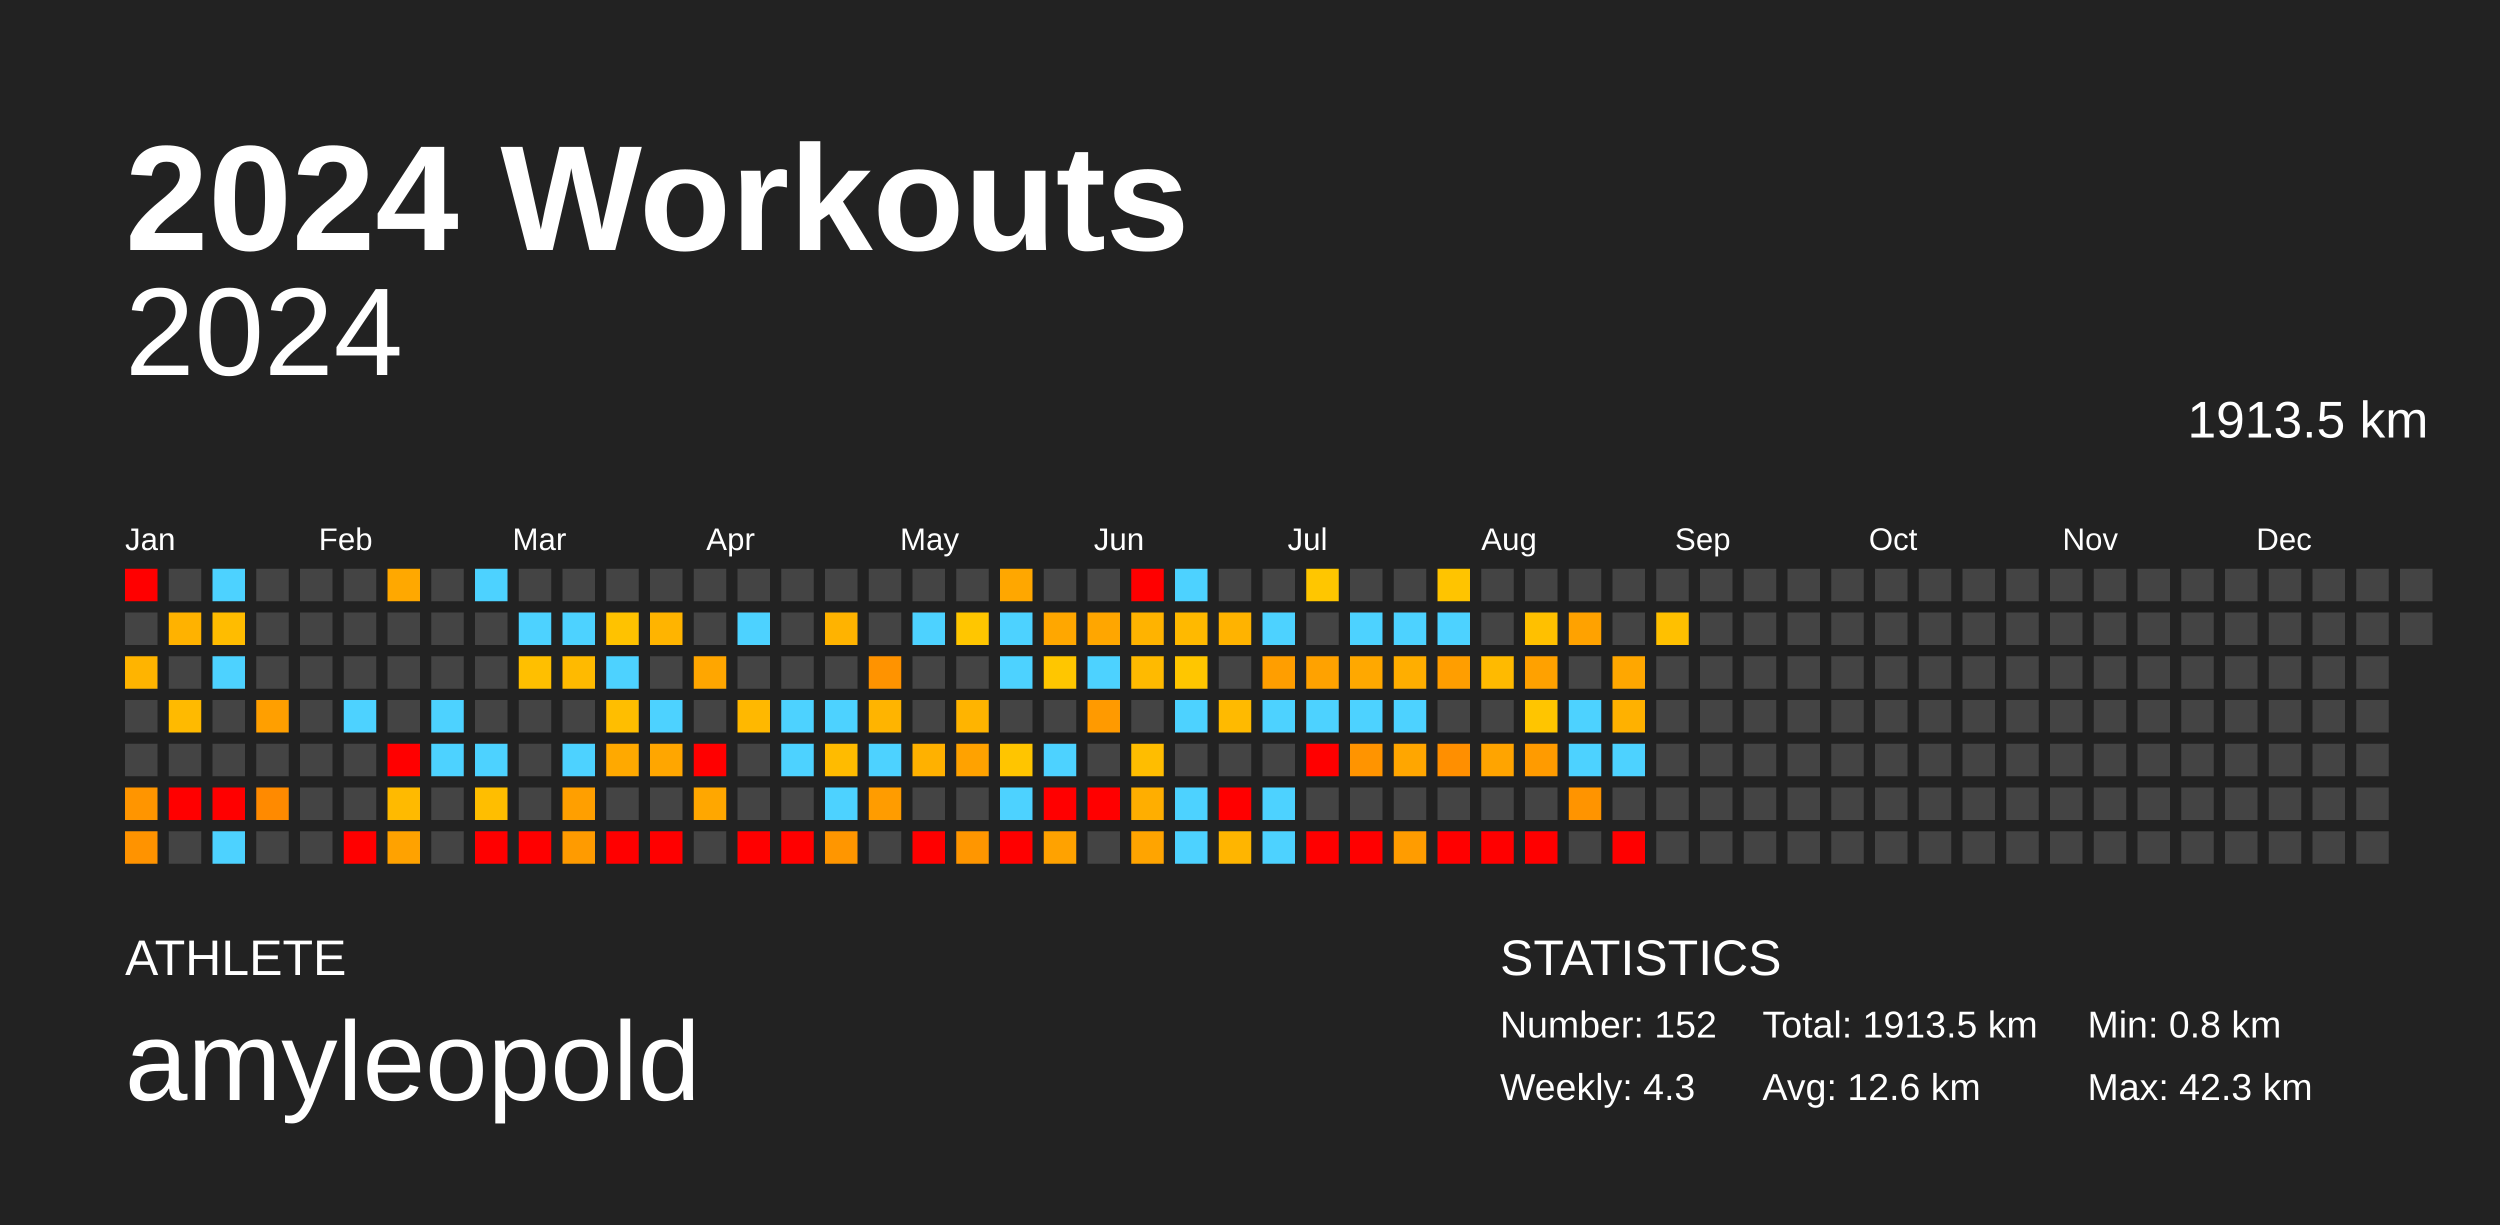
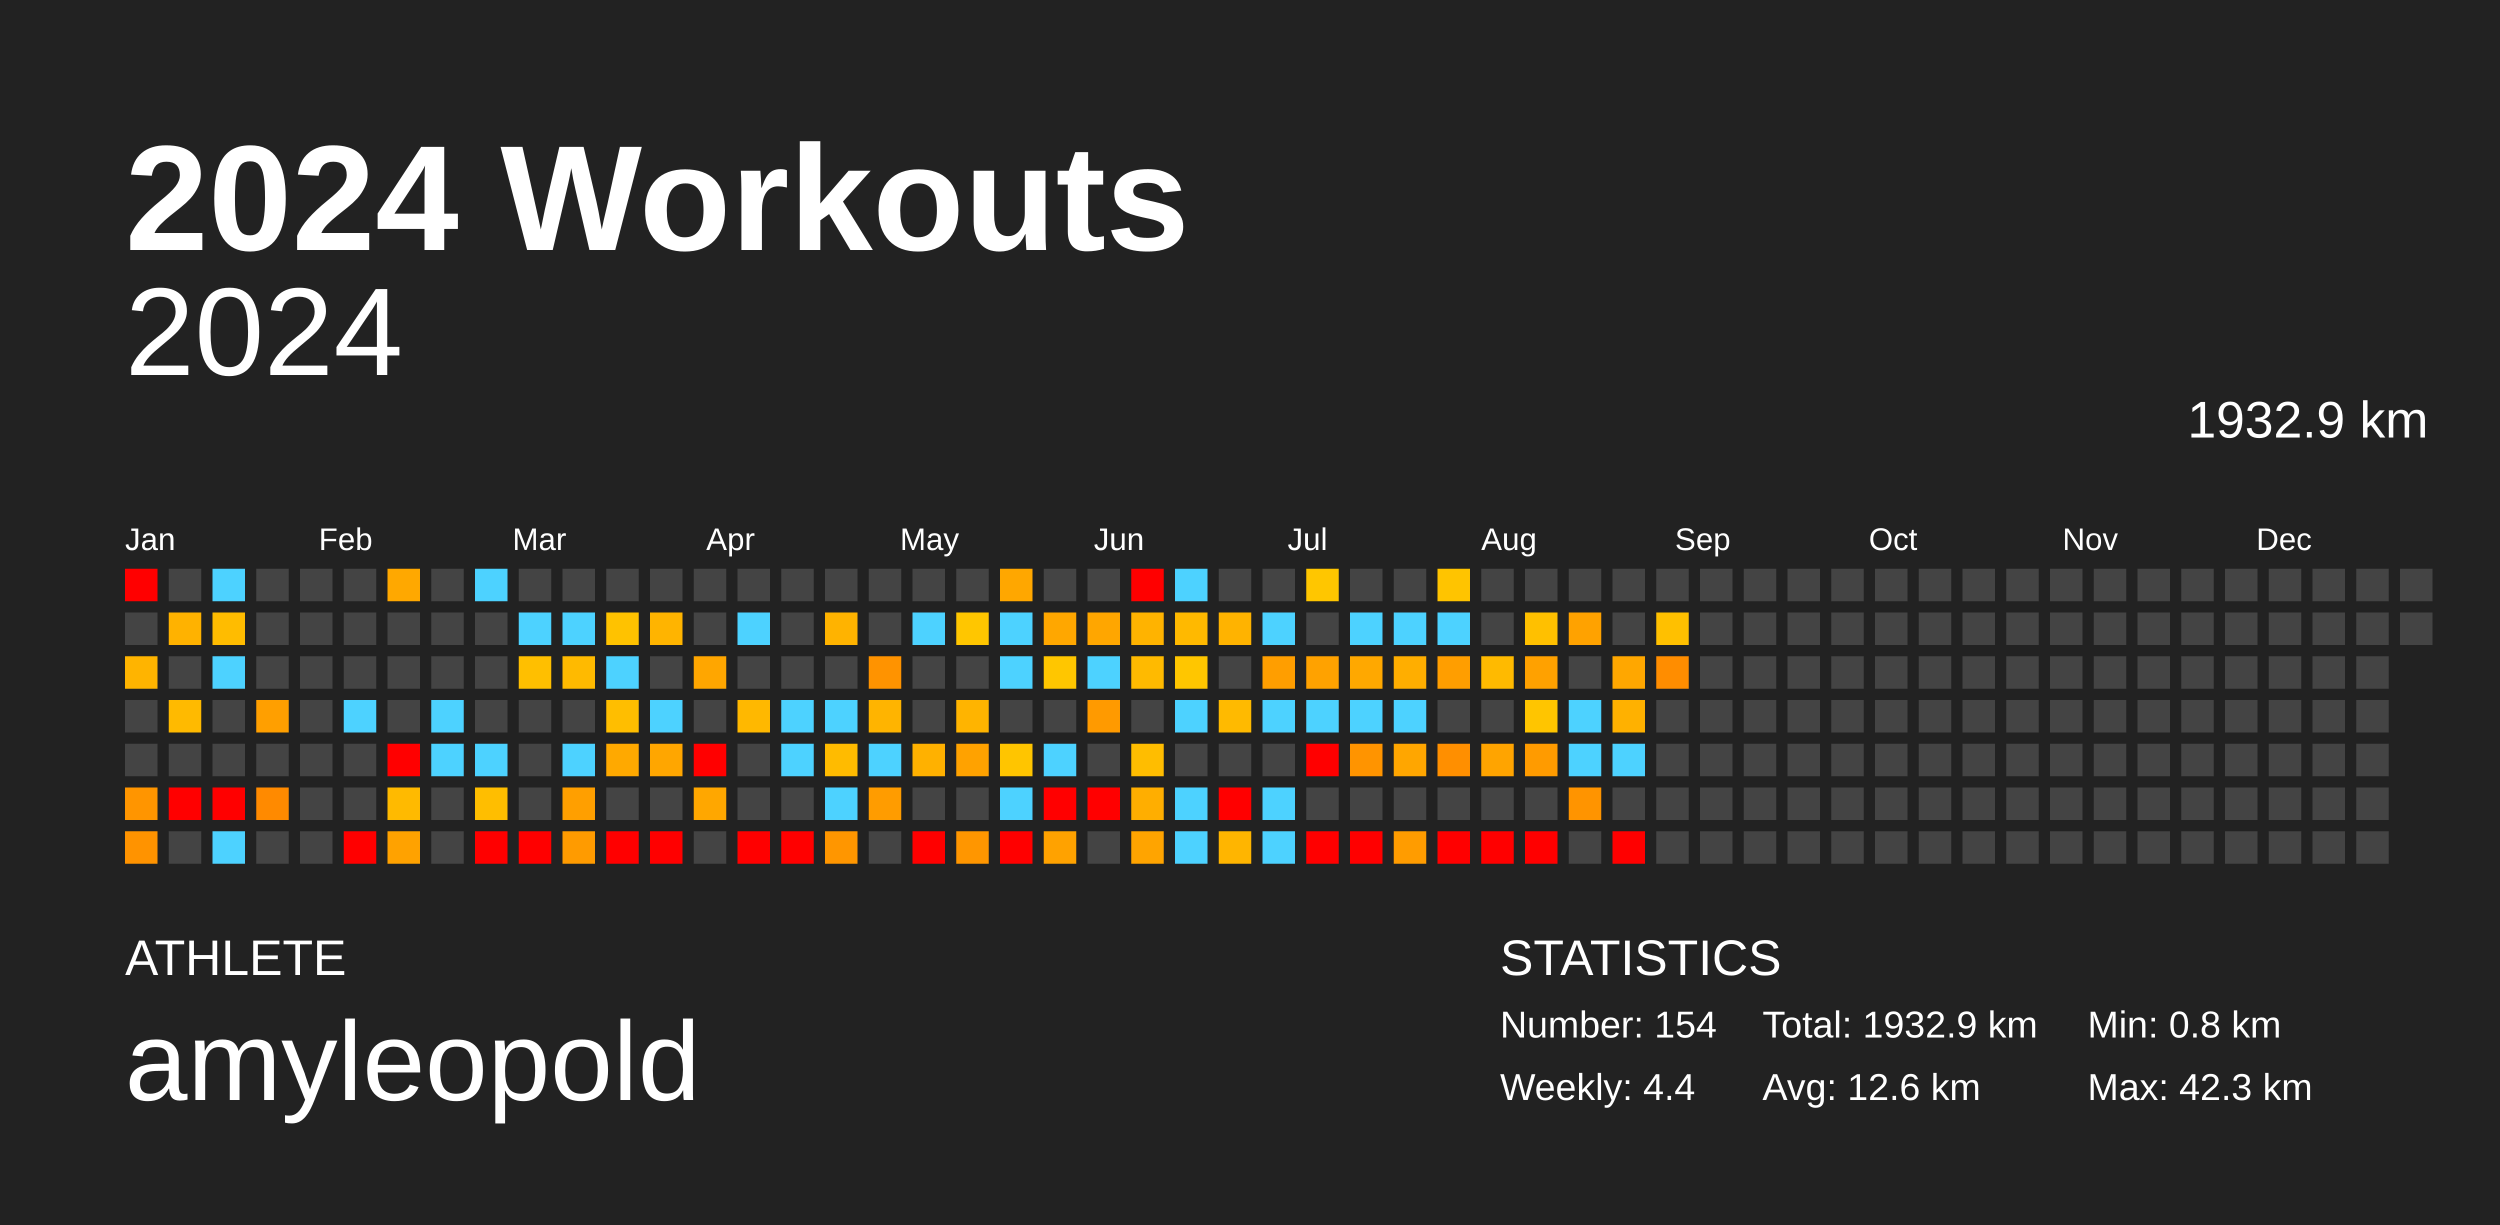
<svg xmlns="http://www.w3.org/2000/svg" baseProfile="full" height="98mm" version="1.1" viewBox="0,0,200,98" width="200mm">
  <defs />
  <rect fill="#222222" height="98" width="200" x="0" y="0" />
  <text fill="#FFFFFF" style="font-size:12px; font-family:Arial; font-weight:bold;" x="10" y="20">2024 Workouts</text>
  <text fill="#FFFFFF" style="font-size:4px; font-family:Arial" x="10" y="78">ATHLETE</text>
  <text fill="#FFFFFF" style="font-size:9px; font-family:Arial" x="10" y="88">amyleopold</text>
  <text fill="#FFFFFF" style="font-size:4px; font-family:Arial" x="120" y="78">STATISTICS</text>
-   <text fill="#FFFFFF" style="font-size:3px; font-family:Arial" x="120" y="83">Number: 152</text>
-   <text fill="#FFFFFF" style="font-size:3px; font-family:Arial" x="120" y="88">Weekly: 4.3</text>
-   <text fill="#FFFFFF" style="font-size:3px; font-family:Arial" x="141" y="83">Total: 1913.5 km</text>
+   <text fill="#FFFFFF" style="font-size:3px; font-family:Arial" x="120" y="83">Number: 154</text>
+   <text fill="#FFFFFF" style="font-size:3px; font-family:Arial" x="120" y="88">Weekly: 4.4</text>
+   <text fill="#FFFFFF" style="font-size:3px; font-family:Arial" x="141" y="83">Total: 1932.9 km</text>
  <text fill="#FFFFFF" style="font-size:3px; font-family:Arial" x="141" y="88">Avg: 12.6 km</text>
  <text fill="#FFFFFF" style="font-size:3px; font-family:Arial" x="167" y="83">Min: 0.8 km</text>
  <text fill="#FFFFFF" style="font-size:3px; font-family:Arial" x="167" y="88">Max: 42.3 km</text>
  <text alignment-baseline="hanging" fill="#FFFFFF" style="font-size:10.0px; font-family:Arial;" x="10" y="30">2024</text>
-   <text alignment-baseline="hanging" fill="#FFFFFF" style="font-size:4.125px; font-family:Arial;" x="175" y="35">1913.5 km</text>
+   <text alignment-baseline="hanging" fill="#FFFFFF" style="font-size:4.125px; font-family:Arial;" x="175" y="35">1932.9 km</text>
  <text fill="#FFFFFF" style="font-size:2.5px; font-family:Arial" x="10.0" y="44">Jan</text>
  <text fill="#FFFFFF" style="font-size:2.5px; font-family:Arial" x="25.5" y="44">Feb</text>
  <text fill="#FFFFFF" style="font-size:2.5px; font-family:Arial" x="41.0" y="44">Mar</text>
  <text fill="#FFFFFF" style="font-size:2.5px; font-family:Arial" x="56.5" y="44">Apr</text>
  <text fill="#FFFFFF" style="font-size:2.5px; font-family:Arial" x="72.0" y="44">May</text>
  <text fill="#FFFFFF" style="font-size:2.5px; font-family:Arial" x="87.5" y="44">Jun</text>
  <text fill="#FFFFFF" style="font-size:2.5px; font-family:Arial" x="103.0" y="44">Jul</text>
  <text fill="#FFFFFF" style="font-size:2.5px; font-family:Arial" x="118.5" y="44">Aug</text>
  <text fill="#FFFFFF" style="font-size:2.5px; font-family:Arial" x="134.0" y="44">Sep</text>
  <text fill="#FFFFFF" style="font-size:2.5px; font-family:Arial" x="149.5" y="44">Oct</text>
  <text fill="#FFFFFF" style="font-size:2.5px; font-family:Arial" x="165.0" y="44">Nov</text>
  <text fill="#FFFFFF" style="font-size:2.5px; font-family:Arial" x="180.5" y="44">Dec</text>
  <rect fill="red" height="2.6" width="2.6" x="10.0" y="45.5" />
  <rect fill="#444444" height="2.6" width="2.6" x="10.0" y="49.0" />
  <rect fill="#ffb400" height="2.6" width="2.6" x="10.0" y="52.5" />
  <rect fill="#444444" height="2.6" width="2.6" x="10.0" y="56.0" />
  <rect fill="#444444" height="2.6" width="2.6" x="10.0" y="59.5" />
  <rect fill="#ff9500" height="2.6" width="2.6" x="10.0" y="63.0" />
  <rect fill="#ff9300" height="2.6" width="2.6" x="10.0" y="66.5" />
  <rect fill="#444444" height="2.6" width="2.6" x="13.5" y="45.5" />
  <rect fill="#ffb200" height="2.6" width="2.6" x="13.5" y="49.0" />
  <rect fill="#444444" height="2.6" width="2.6" x="13.5" y="52.5" />
  <rect fill="#ffba00" height="2.6" width="2.6" x="13.5" y="56.0" />
  <rect fill="#444444" height="2.6" width="2.6" x="13.5" y="59.5" />
  <rect fill="red" height="2.6" width="2.6" x="13.5" y="63.0" />
  <rect fill="#444444" height="2.6" width="2.6" x="13.5" y="66.5" />
  <rect fill="#4dd2ff" height="2.6" width="2.6" x="17.0" y="45.5" />
  <rect fill="#ffbc00" height="2.6" width="2.6" x="17.0" y="49.0" />
  <rect fill="#4dd2ff" height="2.6" width="2.6" x="17.0" y="52.5" />
  <rect fill="#444444" height="2.6" width="2.6" x="17.0" y="56.0" />
  <rect fill="#444444" height="2.6" width="2.6" x="17.0" y="59.5" />
  <rect fill="red" height="2.6" width="2.6" x="17.0" y="63.0" />
  <rect fill="#4dd2ff" height="2.6" width="2.6" x="17.0" y="66.5" />
  <rect fill="#444444" height="2.6" width="2.6" x="20.5" y="45.5" />
  <rect fill="#444444" height="2.6" width="2.6" x="20.5" y="49.0" />
  <rect fill="#444444" height="2.6" width="2.6" x="20.5" y="52.5" />
  <rect fill="#ff9f00" height="2.6" width="2.6" x="20.5" y="56.0" />
  <rect fill="#444444" height="2.6" width="2.6" x="20.5" y="59.5" />
  <rect fill="#ff8a00" height="2.6" width="2.6" x="20.5" y="63.0" />
  <rect fill="#444444" height="2.6" width="2.6" x="20.5" y="66.5" />
  <rect fill="#444444" height="2.6" width="2.6" x="24.0" y="45.5" />
  <rect fill="#444444" height="2.6" width="2.6" x="24.0" y="49.0" />
  <rect fill="#444444" height="2.6" width="2.6" x="24.0" y="52.5" />
  <rect fill="#444444" height="2.6" width="2.6" x="24.0" y="56.0" />
  <rect fill="#444444" height="2.6" width="2.6" x="24.0" y="59.5" />
  <rect fill="#444444" height="2.6" width="2.6" x="24.0" y="63.0" />
  <rect fill="#444444" height="2.6" width="2.6" x="24.0" y="66.5" />
  <rect fill="#444444" height="2.6" width="2.6" x="27.5" y="45.5" />
  <rect fill="#444444" height="2.6" width="2.6" x="27.5" y="49.0" />
  <rect fill="#444444" height="2.6" width="2.6" x="27.5" y="52.5" />
  <rect fill="#4dd2ff" height="2.6" width="2.6" x="27.5" y="56.0" />
  <rect fill="#444444" height="2.6" width="2.6" x="27.5" y="59.5" />
  <rect fill="#444444" height="2.6" width="2.6" x="27.5" y="63.0" />
  <rect fill="red" height="2.6" width="2.6" x="27.5" y="66.5" />
  <rect fill="#ffa800" height="2.6" width="2.6" x="31.0" y="45.5" />
  <rect fill="#444444" height="2.6" width="2.6" x="31.0" y="49.0" />
  <rect fill="#444444" height="2.6" width="2.6" x="31.0" y="52.5" />
  <rect fill="#444444" height="2.6" width="2.6" x="31.0" y="56.0" />
  <rect fill="red" height="2.6" width="2.6" x="31.0" y="59.5" />
  <rect fill="#ffba00" height="2.6" width="2.6" x="31.0" y="63.0" />
  <rect fill="#ffa200" height="2.6" width="2.6" x="31.0" y="66.5" />
  <rect fill="#444444" height="2.6" width="2.6" x="34.5" y="45.5" />
  <rect fill="#444444" height="2.6" width="2.6" x="34.5" y="49.0" />
  <rect fill="#444444" height="2.6" width="2.6" x="34.5" y="52.5" />
  <rect fill="#4dd2ff" height="2.6" width="2.6" x="34.5" y="56.0" />
  <rect fill="#4dd2ff" height="2.6" width="2.6" x="34.5" y="59.5" />
  <rect fill="#444444" height="2.6" width="2.6" x="34.5" y="63.0" />
  <rect fill="#444444" height="2.6" width="2.6" x="34.5" y="66.5" />
  <rect fill="#4dd2ff" height="2.6" width="2.6" x="38.0" y="45.5" />
  <rect fill="#444444" height="2.6" width="2.6" x="38.0" y="49.0" />
  <rect fill="#444444" height="2.6" width="2.6" x="38.0" y="52.5" />
  <rect fill="#444444" height="2.6" width="2.6" x="38.0" y="56.0" />
  <rect fill="#4dd2ff" height="2.6" width="2.6" x="38.0" y="59.5" />
  <rect fill="#ffbe00" height="2.6" width="2.6" x="38.0" y="63.0" />
  <rect fill="red" height="2.6" width="2.6" x="38.0" y="66.5" />
  <rect fill="#444444" height="2.6" width="2.6" x="41.5" y="45.5" />
  <rect fill="#4dd2ff" height="2.6" width="2.6" x="41.5" y="49.0" />
  <rect fill="#ffbf00" height="2.6" width="2.6" x="41.5" y="52.5" />
  <rect fill="#444444" height="2.6" width="2.6" x="41.5" y="56.0" />
  <rect fill="#444444" height="2.6" width="2.6" x="41.5" y="59.5" />
  <rect fill="#444444" height="2.6" width="2.6" x="41.5" y="63.0" />
  <rect fill="red" height="2.6" width="2.6" x="41.5" y="66.5" />
  <rect fill="#444444" height="2.6" width="2.6" x="45.0" y="45.5" />
  <rect fill="#4dd2ff" height="2.6" width="2.6" x="45.0" y="49.0" />
  <rect fill="#ffba00" height="2.6" width="2.6" x="45.0" y="52.5" />
  <rect fill="#444444" height="2.6" width="2.6" x="45.0" y="56.0" />
  <rect fill="#4dd2ff" height="2.6" width="2.6" x="45.0" y="59.5" />
  <rect fill="#ff9f00" height="2.6" width="2.6" x="45.0" y="63.0" />
  <rect fill="#ff9b00" height="2.6" width="2.6" x="45.0" y="66.5" />
  <rect fill="#444444" height="2.6" width="2.6" x="48.5" y="45.5" />
  <rect fill="#ffc200" height="2.6" width="2.6" x="48.5" y="49.0" />
  <rect fill="#4dd2ff" height="2.6" width="2.6" x="48.5" y="52.5" />
  <rect fill="#ffbe00" height="2.6" width="2.6" x="48.5" y="56.0" />
  <rect fill="#ffa900" height="2.6" width="2.6" x="48.5" y="59.5" />
  <rect fill="#444444" height="2.6" width="2.6" x="48.5" y="63.0" />
  <rect fill="red" height="2.6" width="2.6" x="48.5" y="66.5" />
  <rect fill="#444444" height="2.6" width="2.6" x="52.0" y="45.5" />
  <rect fill="#ffb400" height="2.6" width="2.6" x="52.0" y="49.0" />
  <rect fill="#444444" height="2.6" width="2.6" x="52.0" y="52.5" />
  <rect fill="#4dd2ff" height="2.6" width="2.6" x="52.0" y="56.0" />
  <rect fill="#ffa600" height="2.6" width="2.6" x="52.0" y="59.5" />
  <rect fill="#444444" height="2.6" width="2.6" x="52.0" y="63.0" />
  <rect fill="red" height="2.6" width="2.6" x="52.0" y="66.5" />
  <rect fill="#444444" height="2.6" width="2.6" x="55.5" y="45.5" />
  <rect fill="#444444" height="2.6" width="2.6" x="55.5" y="49.0" />
  <rect fill="#ffa600" height="2.6" width="2.6" x="55.5" y="52.5" />
  <rect fill="#444444" height="2.6" width="2.6" x="55.5" y="56.0" />
  <rect fill="red" height="2.6" width="2.6" x="55.5" y="59.5" />
  <rect fill="#ffa700" height="2.6" width="2.6" x="55.5" y="63.0" />
  <rect fill="#444444" height="2.6" width="2.6" x="55.5" y="66.5" />
  <rect fill="#444444" height="2.6" width="2.6" x="59.0" y="45.5" />
  <rect fill="#4dd2ff" height="2.6" width="2.6" x="59.0" y="49.0" />
  <rect fill="#444444" height="2.6" width="2.6" x="59.0" y="52.5" />
  <rect fill="#ffb800" height="2.6" width="2.6" x="59.0" y="56.0" />
  <rect fill="#444444" height="2.6" width="2.6" x="59.0" y="59.5" />
  <rect fill="#444444" height="2.6" width="2.6" x="59.0" y="63.0" />
  <rect fill="red" height="2.6" width="2.6" x="59.0" y="66.5" />
  <rect fill="#444444" height="2.6" width="2.6" x="62.5" y="45.5" />
  <rect fill="#444444" height="2.6" width="2.6" x="62.5" y="49.0" />
  <rect fill="#444444" height="2.6" width="2.6" x="62.5" y="52.5" />
  <rect fill="#4dd2ff" height="2.6" width="2.6" x="62.5" y="56.0" />
  <rect fill="#4dd2ff" height="2.6" width="2.6" x="62.5" y="59.5" />
  <rect fill="#444444" height="2.6" width="2.6" x="62.5" y="63.0" />
  <rect fill="red" height="2.6" width="2.6" x="62.5" y="66.5" />
  <rect fill="#444444" height="2.6" width="2.6" x="66.0" y="45.5" />
  <rect fill="#ffb300" height="2.6" width="2.6" x="66.0" y="49.0" />
  <rect fill="#444444" height="2.6" width="2.6" x="66.0" y="52.5" />
  <rect fill="#4dd2ff" height="2.6" width="2.6" x="66.0" y="56.0" />
  <rect fill="#ffbb00" height="2.6" width="2.6" x="66.0" y="59.5" />
  <rect fill="#4dd2ff" height="2.6" width="2.6" x="66.0" y="63.0" />
  <rect fill="#ff9600" height="2.6" width="2.6" x="66.0" y="66.5" />
  <rect fill="#444444" height="2.6" width="2.6" x="69.5" y="45.5" />
  <rect fill="#444444" height="2.6" width="2.6" x="69.5" y="49.0" />
  <rect fill="#ff9300" height="2.6" width="2.6" x="69.5" y="52.5" />
  <rect fill="#ffb400" height="2.6" width="2.6" x="69.5" y="56.0" />
  <rect fill="#4dd2ff" height="2.6" width="2.6" x="69.5" y="59.5" />
  <rect fill="#ff9c00" height="2.6" width="2.6" x="69.5" y="63.0" />
  <rect fill="#444444" height="2.6" width="2.6" x="69.5" y="66.5" />
  <rect fill="#444444" height="2.6" width="2.6" x="73.0" y="45.5" />
  <rect fill="#4dd2ff" height="2.6" width="2.6" x="73.0" y="49.0" />
  <rect fill="#444444" height="2.6" width="2.6" x="73.0" y="52.5" />
  <rect fill="#444444" height="2.6" width="2.6" x="73.0" y="56.0" />
  <rect fill="#ffb100" height="2.6" width="2.6" x="73.0" y="59.5" />
  <rect fill="#444444" height="2.6" width="2.6" x="73.0" y="63.0" />
  <rect fill="red" height="2.6" width="2.6" x="73.0" y="66.5" />
  <rect fill="#444444" height="2.6" width="2.6" x="76.5" y="45.5" />
  <rect fill="#ffc600" height="2.6" width="2.6" x="76.5" y="49.0" />
  <rect fill="#444444" height="2.6" width="2.6" x="76.5" y="52.5" />
  <rect fill="#ffb400" height="2.6" width="2.6" x="76.5" y="56.0" />
  <rect fill="#ffa200" height="2.6" width="2.6" x="76.5" y="59.5" />
  <rect fill="#444444" height="2.6" width="2.6" x="76.5" y="63.0" />
  <rect fill="#ff9600" height="2.6" width="2.6" x="76.5" y="66.5" />
  <rect fill="#ffa700" height="2.6" width="2.6" x="80.0" y="45.5" />
  <rect fill="#4dd2ff" height="2.6" width="2.6" x="80.0" y="49.0" />
  <rect fill="#4dd2ff" height="2.6" width="2.6" x="80.0" y="52.5" />
  <rect fill="#444444" height="2.6" width="2.6" x="80.0" y="56.0" />
  <rect fill="#ffc500" height="2.6" width="2.6" x="80.0" y="59.5" />
  <rect fill="#4dd2ff" height="2.6" width="2.6" x="80.0" y="63.0" />
  <rect fill="red" height="2.6" width="2.6" x="80.0" y="66.5" />
  <rect fill="#444444" height="2.6" width="2.6" x="83.5" y="45.5" />
  <rect fill="#ffa700" height="2.6" width="2.6" x="83.5" y="49.0" />
  <rect fill="#ffc600" height="2.6" width="2.6" x="83.5" y="52.5" />
  <rect fill="#444444" height="2.6" width="2.6" x="83.5" y="56.0" />
  <rect fill="#4dd2ff" height="2.6" width="2.6" x="83.5" y="59.5" />
  <rect fill="red" height="2.6" width="2.6" x="83.5" y="63.0" />
  <rect fill="#ffa200" height="2.6" width="2.6" x="83.5" y="66.5" />
  <rect fill="#444444" height="2.6" width="2.6" x="87.0" y="45.5" />
  <rect fill="#ffa600" height="2.6" width="2.6" x="87.0" y="49.0" />
  <rect fill="#4dd2ff" height="2.6" width="2.6" x="87.0" y="52.5" />
  <rect fill="#ff9a00" height="2.6" width="2.6" x="87.0" y="56.0" />
  <rect fill="#444444" height="2.6" width="2.6" x="87.0" y="59.5" />
  <rect fill="red" height="2.6" width="2.6" x="87.0" y="63.0" />
  <rect fill="#444444" height="2.6" width="2.6" x="87.0" y="66.5" />
  <rect fill="red" height="2.6" width="2.6" x="90.5" y="45.5" />
  <rect fill="#ffb300" height="2.6" width="2.6" x="90.5" y="49.0" />
  <rect fill="#ffba00" height="2.6" width="2.6" x="90.5" y="52.5" />
  <rect fill="#444444" height="2.6" width="2.6" x="90.5" y="56.0" />
  <rect fill="#ffbd00" height="2.6" width="2.6" x="90.5" y="59.5" />
  <rect fill="#ffae00" height="2.6" width="2.6" x="90.5" y="63.0" />
  <rect fill="#ffa400" height="2.6" width="2.6" x="90.5" y="66.5" />
  <rect fill="#4dd2ff" height="2.6" width="2.6" x="94.0" y="45.5" />
  <rect fill="#ffb900" height="2.6" width="2.6" x="94.0" y="49.0" />
  <rect fill="#ffc600" height="2.6" width="2.6" x="94.0" y="52.5" />
  <rect fill="#4dd2ff" height="2.6" width="2.6" x="94.0" y="56.0" />
  <rect fill="#444444" height="2.6" width="2.6" x="94.0" y="59.5" />
  <rect fill="#4dd2ff" height="2.6" width="2.6" x="94.0" y="63.0" />
  <rect fill="#4dd2ff" height="2.6" width="2.6" x="94.0" y="66.5" />
  <rect fill="#444444" height="2.6" width="2.6" x="97.5" y="45.5" />
  <rect fill="#ffb300" height="2.6" width="2.6" x="97.5" y="49.0" />
  <rect fill="#444444" height="2.6" width="2.6" x="97.5" y="52.5" />
  <rect fill="#ffba00" height="2.6" width="2.6" x="97.5" y="56.0" />
  <rect fill="#444444" height="2.6" width="2.6" x="97.5" y="59.5" />
  <rect fill="red" height="2.6" width="2.6" x="97.5" y="63.0" />
  <rect fill="#ffb500" height="2.6" width="2.6" x="97.5" y="66.5" />
  <rect fill="#444444" height="2.6" width="2.6" x="101.0" y="45.5" />
  <rect fill="#4dd2ff" height="2.6" width="2.6" x="101.0" y="49.0" />
  <rect fill="#ff9e00" height="2.6" width="2.6" x="101.0" y="52.5" />
  <rect fill="#4dd2ff" height="2.6" width="2.6" x="101.0" y="56.0" />
  <rect fill="#444444" height="2.6" width="2.6" x="101.0" y="59.5" />
  <rect fill="#4dd2ff" height="2.6" width="2.6" x="101.0" y="63.0" />
  <rect fill="#4dd2ff" height="2.6" width="2.6" x="101.0" y="66.5" />
  <rect fill="#ffc600" height="2.6" width="2.6" x="104.5" y="45.5" />
  <rect fill="#444444" height="2.6" width="2.6" x="104.5" y="49.0" />
  <rect fill="#ffa200" height="2.6" width="2.6" x="104.5" y="52.5" />
  <rect fill="#4dd2ff" height="2.6" width="2.6" x="104.5" y="56.0" />
  <rect fill="red" height="2.6" width="2.6" x="104.5" y="59.5" />
  <rect fill="#444444" height="2.6" width="2.6" x="104.5" y="63.0" />
  <rect fill="red" height="2.6" width="2.6" x="104.5" y="66.5" />
  <rect fill="#444444" height="2.6" width="2.6" x="108.0" y="45.5" />
  <rect fill="#4dd2ff" height="2.6" width="2.6" x="108.0" y="49.0" />
  <rect fill="#ffa800" height="2.6" width="2.6" x="108.0" y="52.5" />
  <rect fill="#4dd2ff" height="2.6" width="2.6" x="108.0" y="56.0" />
  <rect fill="#ff9400" height="2.6" width="2.6" x="108.0" y="59.5" />
  <rect fill="#444444" height="2.6" width="2.6" x="108.0" y="63.0" />
  <rect fill="red" height="2.6" width="2.6" x="108.0" y="66.5" />
  <rect fill="#444444" height="2.6" width="2.6" x="111.5" y="45.5" />
  <rect fill="#4dd2ff" height="2.6" width="2.6" x="111.5" y="49.0" />
  <rect fill="#ffae00" height="2.6" width="2.6" x="111.5" y="52.5" />
  <rect fill="#4dd2ff" height="2.6" width="2.6" x="111.5" y="56.0" />
  <rect fill="#ffa600" height="2.6" width="2.6" x="111.5" y="59.5" />
  <rect fill="#444444" height="2.6" width="2.6" x="111.5" y="63.0" />
  <rect fill="#ff9c00" height="2.6" width="2.6" x="111.5" y="66.5" />
  <rect fill="#ffc400" height="2.6" width="2.6" x="115.0" y="45.5" />
  <rect fill="#4dd2ff" height="2.6" width="2.6" x="115.0" y="49.0" />
  <rect fill="#ff9e00" height="2.6" width="2.6" x="115.0" y="52.5" />
  <rect fill="#444444" height="2.6" width="2.6" x="115.0" y="56.0" />
  <rect fill="#ff8f00" height="2.6" width="2.6" x="115.0" y="59.5" />
  <rect fill="#444444" height="2.6" width="2.6" x="115.0" y="63.0" />
  <rect fill="red" height="2.6" width="2.6" x="115.0" y="66.5" />
  <rect fill="#444444" height="2.6" width="2.6" x="118.5" y="45.5" />
  <rect fill="#444444" height="2.6" width="2.6" x="118.5" y="49.0" />
  <rect fill="#ffba00" height="2.6" width="2.6" x="118.5" y="52.5" />
  <rect fill="#444444" height="2.6" width="2.6" x="118.5" y="56.0" />
  <rect fill="#ffa400" height="2.6" width="2.6" x="118.5" y="59.5" />
  <rect fill="#444444" height="2.6" width="2.6" x="118.5" y="63.0" />
  <rect fill="red" height="2.6" width="2.6" x="118.5" y="66.5" />
  <rect fill="#444444" height="2.6" width="2.6" x="122.0" y="45.5" />
  <rect fill="#ffc000" height="2.6" width="2.6" x="122.0" y="49.0" />
  <rect fill="#ffa100" height="2.6" width="2.6" x="122.0" y="52.5" />
  <rect fill="#ffc500" height="2.6" width="2.6" x="122.0" y="56.0" />
  <rect fill="#ff9b00" height="2.6" width="2.6" x="122.0" y="59.5" />
  <rect fill="#444444" height="2.6" width="2.6" x="122.0" y="63.0" />
  <rect fill="red" height="2.6" width="2.6" x="122.0" y="66.5" />
  <rect fill="#444444" height="2.6" width="2.6" x="125.5" y="45.5" />
  <rect fill="#ffa200" height="2.6" width="2.6" x="125.5" y="49.0" />
  <rect fill="#444444" height="2.6" width="2.6" x="125.5" y="52.5" />
  <rect fill="#4dd2ff" height="2.6" width="2.6" x="125.5" y="56.0" />
  <rect fill="#4dd2ff" height="2.6" width="2.6" x="125.5" y="59.5" />
  <rect fill="#ff9400" height="2.6" width="2.6" x="125.5" y="63.0" />
  <rect fill="#444444" height="2.6" width="2.6" x="125.5" y="66.5" />
  <rect fill="#444444" height="2.6" width="2.6" x="129.0" y="45.5" />
  <rect fill="#444444" height="2.6" width="2.6" x="129.0" y="49.0" />
  <rect fill="#ffa700" height="2.6" width="2.6" x="129.0" y="52.5" />
  <rect fill="#ffb100" height="2.6" width="2.6" x="129.0" y="56.0" />
  <rect fill="#4dd2ff" height="2.6" width="2.6" x="129.0" y="59.5" />
  <rect fill="#444444" height="2.6" width="2.6" x="129.0" y="63.0" />
  <rect fill="red" height="2.6" width="2.6" x="129.0" y="66.5" />
  <rect fill="#444444" height="2.6" width="2.6" x="132.5" y="45.5" />
  <rect fill="#ffc000" height="2.6" width="2.6" x="132.5" y="49.0" />
-   <rect fill="#444444" height="2.6" width="2.6" x="132.5" y="52.5" />
+   <rect fill="#ff8d00" height="2.6" width="2.6" x="132.5" y="52.5" />
  <rect fill="#444444" height="2.6" width="2.6" x="132.5" y="56.0" />
  <rect fill="#444444" height="2.6" width="2.6" x="132.5" y="59.5" />
  <rect fill="#444444" height="2.6" width="2.6" x="132.5" y="63.0" />
  <rect fill="#444444" height="2.6" width="2.6" x="132.5" y="66.5" />
  <rect fill="#444444" height="2.6" width="2.6" x="136.0" y="45.5" />
  <rect fill="#444444" height="2.6" width="2.6" x="136.0" y="49.0" />
  <rect fill="#444444" height="2.6" width="2.6" x="136.0" y="52.5" />
  <rect fill="#444444" height="2.6" width="2.6" x="136.0" y="56.0" />
  <rect fill="#444444" height="2.6" width="2.6" x="136.0" y="59.5" />
  <rect fill="#444444" height="2.6" width="2.6" x="136.0" y="63.0" />
  <rect fill="#444444" height="2.6" width="2.6" x="136.0" y="66.5" />
  <rect fill="#444444" height="2.6" width="2.6" x="139.5" y="45.5" />
  <rect fill="#444444" height="2.6" width="2.6" x="139.5" y="49.0" />
  <rect fill="#444444" height="2.6" width="2.6" x="139.5" y="52.5" />
  <rect fill="#444444" height="2.6" width="2.6" x="139.5" y="56.0" />
  <rect fill="#444444" height="2.6" width="2.6" x="139.5" y="59.5" />
  <rect fill="#444444" height="2.6" width="2.6" x="139.5" y="63.0" />
  <rect fill="#444444" height="2.6" width="2.6" x="139.5" y="66.5" />
  <rect fill="#444444" height="2.6" width="2.6" x="143.0" y="45.5" />
  <rect fill="#444444" height="2.6" width="2.6" x="143.0" y="49.0" />
  <rect fill="#444444" height="2.6" width="2.6" x="143.0" y="52.5" />
  <rect fill="#444444" height="2.6" width="2.6" x="143.0" y="56.0" />
  <rect fill="#444444" height="2.6" width="2.6" x="143.0" y="59.5" />
  <rect fill="#444444" height="2.6" width="2.6" x="143.0" y="63.0" />
  <rect fill="#444444" height="2.6" width="2.6" x="143.0" y="66.5" />
  <rect fill="#444444" height="2.6" width="2.6" x="146.5" y="45.5" />
  <rect fill="#444444" height="2.6" width="2.6" x="146.5" y="49.0" />
  <rect fill="#444444" height="2.6" width="2.6" x="146.5" y="52.5" />
  <rect fill="#444444" height="2.6" width="2.6" x="146.5" y="56.0" />
  <rect fill="#444444" height="2.6" width="2.6" x="146.5" y="59.5" />
  <rect fill="#444444" height="2.6" width="2.6" x="146.5" y="63.0" />
  <rect fill="#444444" height="2.6" width="2.6" x="146.5" y="66.5" />
  <rect fill="#444444" height="2.6" width="2.6" x="150.0" y="45.5" />
  <rect fill="#444444" height="2.6" width="2.6" x="150.0" y="49.0" />
  <rect fill="#444444" height="2.6" width="2.6" x="150.0" y="52.5" />
  <rect fill="#444444" height="2.6" width="2.6" x="150.0" y="56.0" />
  <rect fill="#444444" height="2.6" width="2.6" x="150.0" y="59.5" />
  <rect fill="#444444" height="2.6" width="2.6" x="150.0" y="63.0" />
  <rect fill="#444444" height="2.6" width="2.6" x="150.0" y="66.5" />
  <rect fill="#444444" height="2.6" width="2.6" x="153.5" y="45.5" />
  <rect fill="#444444" height="2.6" width="2.6" x="153.5" y="49.0" />
  <rect fill="#444444" height="2.6" width="2.6" x="153.5" y="52.5" />
  <rect fill="#444444" height="2.6" width="2.6" x="153.5" y="56.0" />
  <rect fill="#444444" height="2.6" width="2.6" x="153.5" y="59.5" />
  <rect fill="#444444" height="2.6" width="2.6" x="153.5" y="63.0" />
  <rect fill="#444444" height="2.6" width="2.6" x="153.5" y="66.5" />
  <rect fill="#444444" height="2.6" width="2.6" x="157.0" y="45.5" />
  <rect fill="#444444" height="2.6" width="2.6" x="157.0" y="49.0" />
  <rect fill="#444444" height="2.6" width="2.6" x="157.0" y="52.5" />
  <rect fill="#444444" height="2.6" width="2.6" x="157.0" y="56.0" />
  <rect fill="#444444" height="2.6" width="2.6" x="157.0" y="59.5" />
  <rect fill="#444444" height="2.6" width="2.6" x="157.0" y="63.0" />
  <rect fill="#444444" height="2.6" width="2.6" x="157.0" y="66.5" />
  <rect fill="#444444" height="2.6" width="2.6" x="160.5" y="45.5" />
  <rect fill="#444444" height="2.6" width="2.6" x="160.5" y="49.0" />
  <rect fill="#444444" height="2.6" width="2.6" x="160.5" y="52.5" />
  <rect fill="#444444" height="2.6" width="2.6" x="160.5" y="56.0" />
  <rect fill="#444444" height="2.6" width="2.6" x="160.5" y="59.5" />
  <rect fill="#444444" height="2.6" width="2.6" x="160.5" y="63.0" />
  <rect fill="#444444" height="2.6" width="2.6" x="160.5" y="66.5" />
  <rect fill="#444444" height="2.6" width="2.6" x="164.0" y="45.5" />
  <rect fill="#444444" height="2.6" width="2.6" x="164.0" y="49.0" />
  <rect fill="#444444" height="2.6" width="2.6" x="164.0" y="52.5" />
  <rect fill="#444444" height="2.6" width="2.6" x="164.0" y="56.0" />
  <rect fill="#444444" height="2.6" width="2.6" x="164.0" y="59.5" />
  <rect fill="#444444" height="2.6" width="2.6" x="164.0" y="63.0" />
  <rect fill="#444444" height="2.6" width="2.6" x="164.0" y="66.5" />
  <rect fill="#444444" height="2.6" width="2.6" x="167.5" y="45.5" />
  <rect fill="#444444" height="2.6" width="2.6" x="167.5" y="49.0" />
  <rect fill="#444444" height="2.6" width="2.6" x="167.5" y="52.5" />
  <rect fill="#444444" height="2.6" width="2.6" x="167.5" y="56.0" />
  <rect fill="#444444" height="2.6" width="2.6" x="167.5" y="59.5" />
  <rect fill="#444444" height="2.6" width="2.6" x="167.5" y="63.0" />
  <rect fill="#444444" height="2.6" width="2.6" x="167.5" y="66.5" />
  <rect fill="#444444" height="2.6" width="2.6" x="171.0" y="45.5" />
  <rect fill="#444444" height="2.6" width="2.6" x="171.0" y="49.0" />
  <rect fill="#444444" height="2.6" width="2.6" x="171.0" y="52.5" />
  <rect fill="#444444" height="2.6" width="2.6" x="171.0" y="56.0" />
  <rect fill="#444444" height="2.6" width="2.6" x="171.0" y="59.5" />
  <rect fill="#444444" height="2.6" width="2.6" x="171.0" y="63.0" />
  <rect fill="#444444" height="2.6" width="2.6" x="171.0" y="66.5" />
  <rect fill="#444444" height="2.6" width="2.6" x="174.5" y="45.5" />
  <rect fill="#444444" height="2.6" width="2.6" x="174.5" y="49.0" />
  <rect fill="#444444" height="2.6" width="2.6" x="174.5" y="52.5" />
  <rect fill="#444444" height="2.6" width="2.6" x="174.5" y="56.0" />
  <rect fill="#444444" height="2.6" width="2.6" x="174.5" y="59.5" />
  <rect fill="#444444" height="2.6" width="2.6" x="174.5" y="63.0" />
  <rect fill="#444444" height="2.6" width="2.6" x="174.5" y="66.5" />
  <rect fill="#444444" height="2.6" width="2.6" x="178.0" y="45.5" />
  <rect fill="#444444" height="2.6" width="2.6" x="178.0" y="49.0" />
  <rect fill="#444444" height="2.6" width="2.6" x="178.0" y="52.5" />
  <rect fill="#444444" height="2.6" width="2.6" x="178.0" y="56.0" />
  <rect fill="#444444" height="2.6" width="2.6" x="178.0" y="59.5" />
  <rect fill="#444444" height="2.6" width="2.6" x="178.0" y="63.0" />
  <rect fill="#444444" height="2.6" width="2.6" x="178.0" y="66.5" />
  <rect fill="#444444" height="2.6" width="2.6" x="181.5" y="45.5" />
  <rect fill="#444444" height="2.6" width="2.6" x="181.5" y="49.0" />
  <rect fill="#444444" height="2.6" width="2.6" x="181.5" y="52.5" />
  <rect fill="#444444" height="2.6" width="2.6" x="181.5" y="56.0" />
  <rect fill="#444444" height="2.6" width="2.6" x="181.5" y="59.5" />
  <rect fill="#444444" height="2.6" width="2.6" x="181.5" y="63.0" />
  <rect fill="#444444" height="2.6" width="2.6" x="181.5" y="66.5" />
  <rect fill="#444444" height="2.6" width="2.6" x="185.0" y="45.5" />
  <rect fill="#444444" height="2.6" width="2.6" x="185.0" y="49.0" />
  <rect fill="#444444" height="2.6" width="2.6" x="185.0" y="52.5" />
  <rect fill="#444444" height="2.6" width="2.6" x="185.0" y="56.0" />
  <rect fill="#444444" height="2.6" width="2.6" x="185.0" y="59.5" />
  <rect fill="#444444" height="2.6" width="2.6" x="185.0" y="63.0" />
  <rect fill="#444444" height="2.6" width="2.6" x="185.0" y="66.5" />
  <rect fill="#444444" height="2.6" width="2.6" x="188.5" y="45.5" />
  <rect fill="#444444" height="2.6" width="2.6" x="188.5" y="49.0" />
  <rect fill="#444444" height="2.6" width="2.6" x="188.5" y="52.5" />
  <rect fill="#444444" height="2.6" width="2.6" x="188.5" y="56.0" />
  <rect fill="#444444" height="2.6" width="2.6" x="188.5" y="59.5" />
  <rect fill="#444444" height="2.6" width="2.6" x="188.5" y="63.0" />
  <rect fill="#444444" height="2.6" width="2.6" x="188.5" y="66.5" />
  <rect fill="#444444" height="2.6" width="2.6" x="192.0" y="45.5" />
  <rect fill="#444444" height="2.6" width="2.6" x="192.0" y="49.0" />
</svg>
